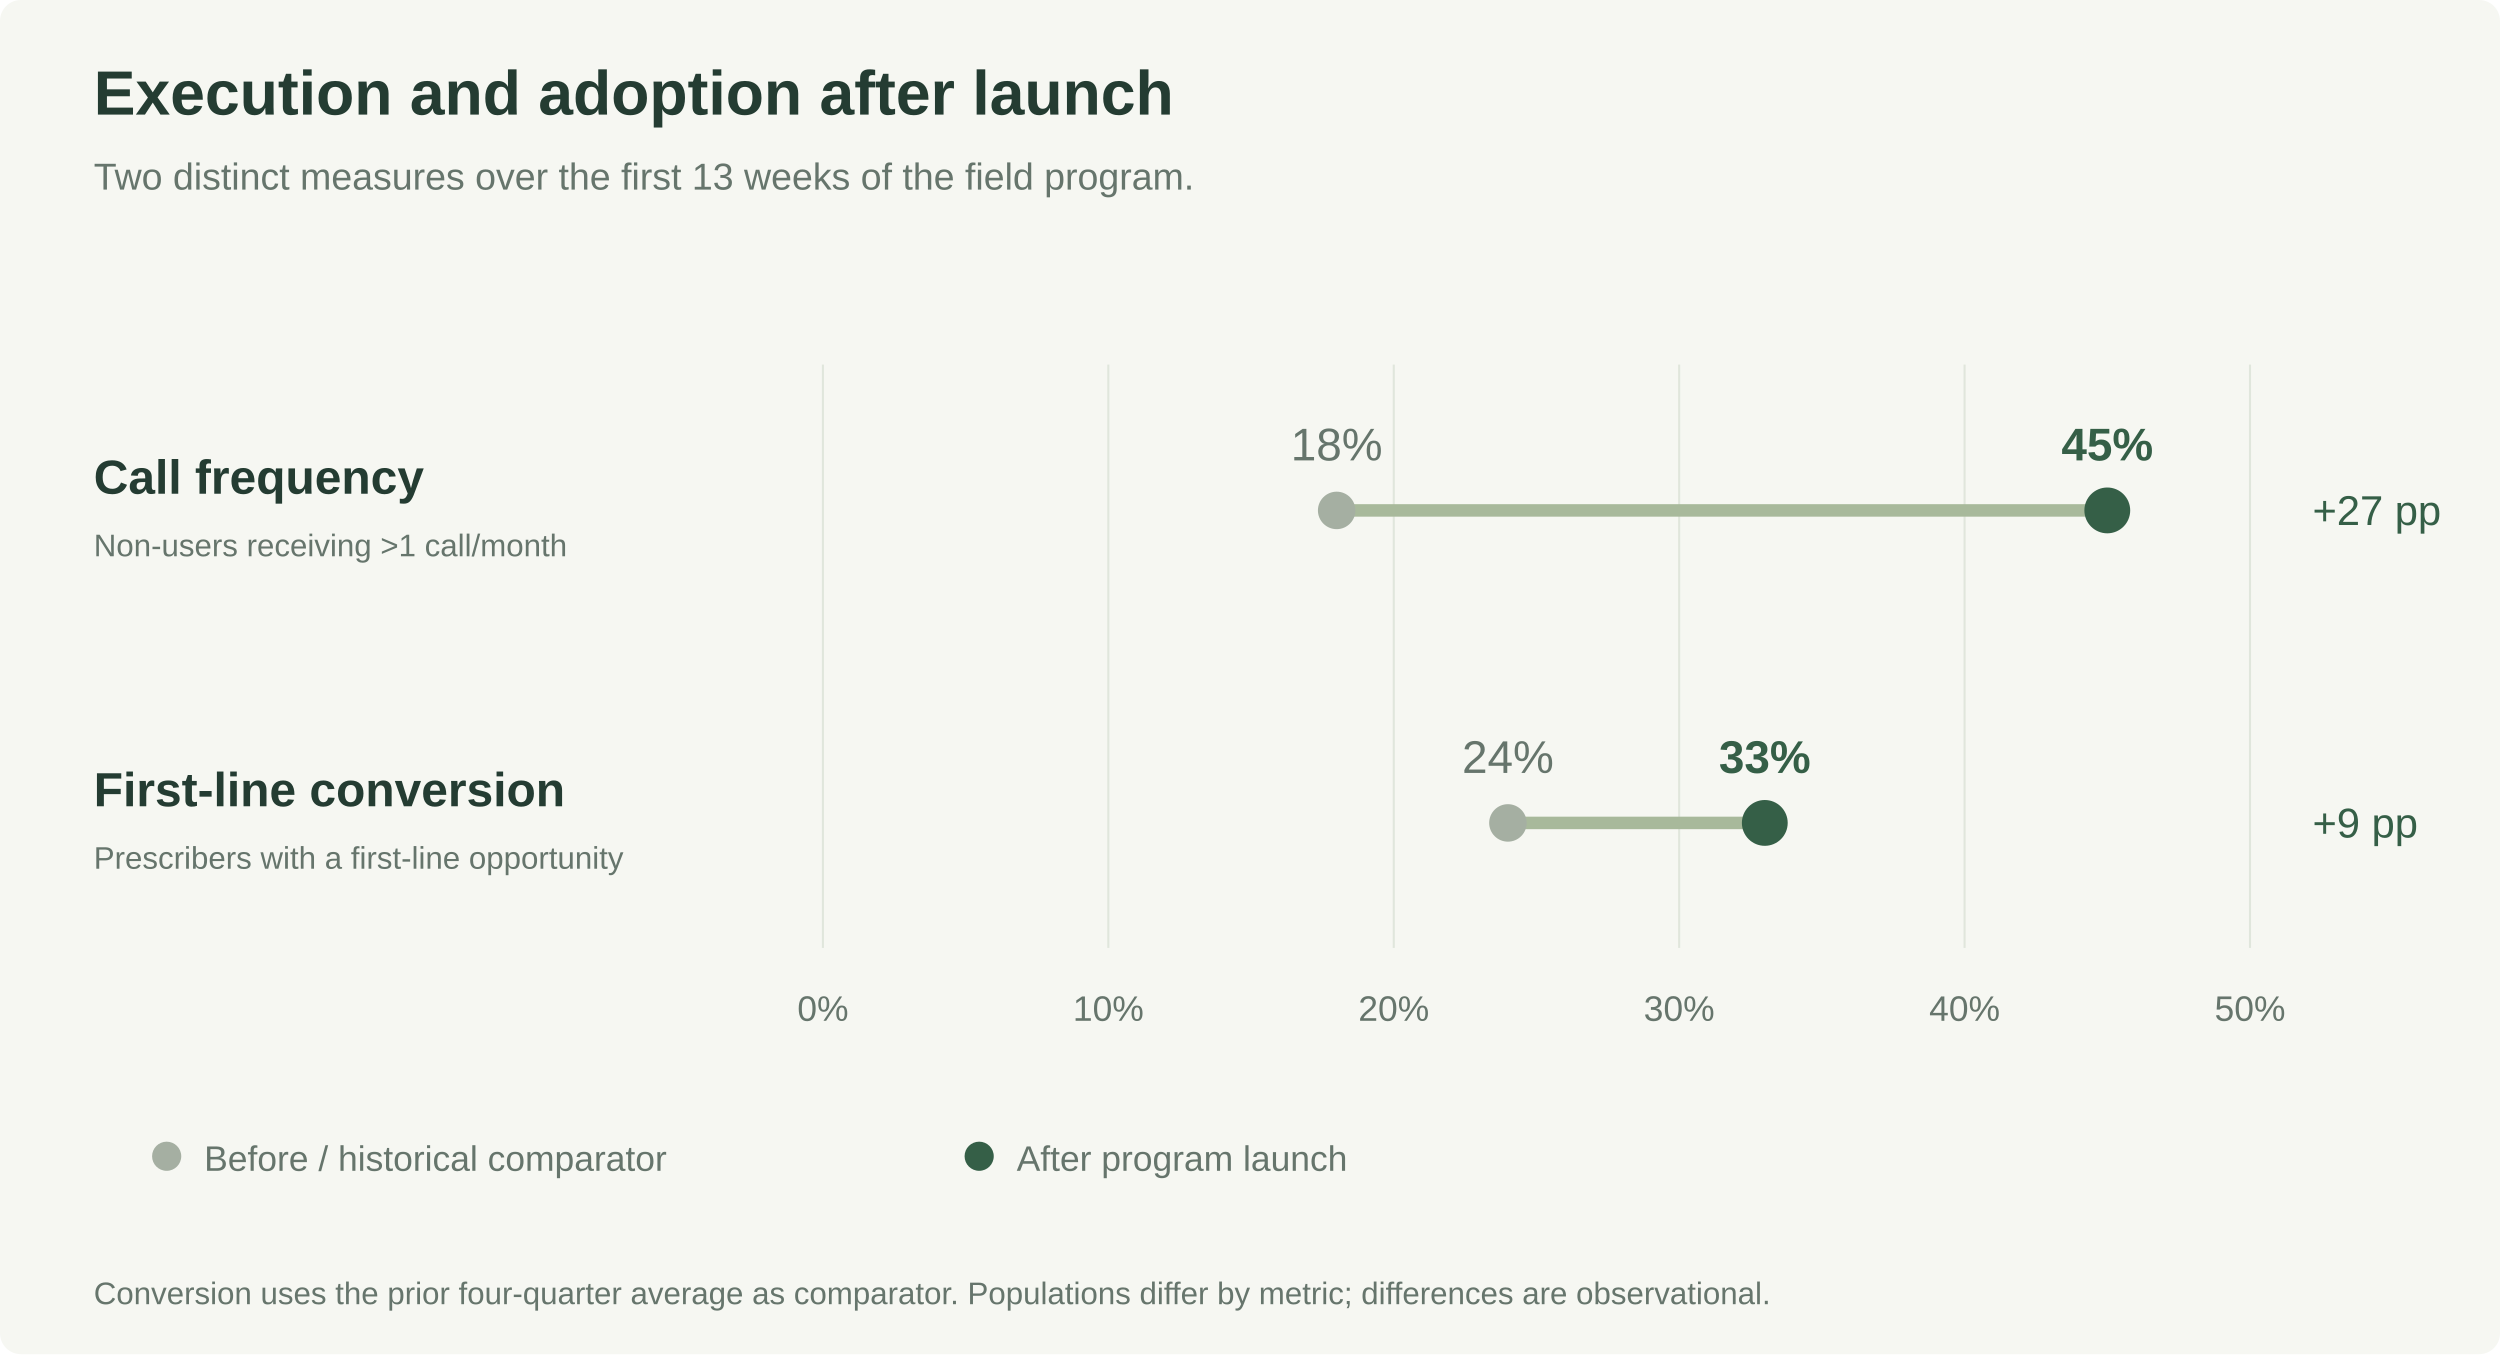
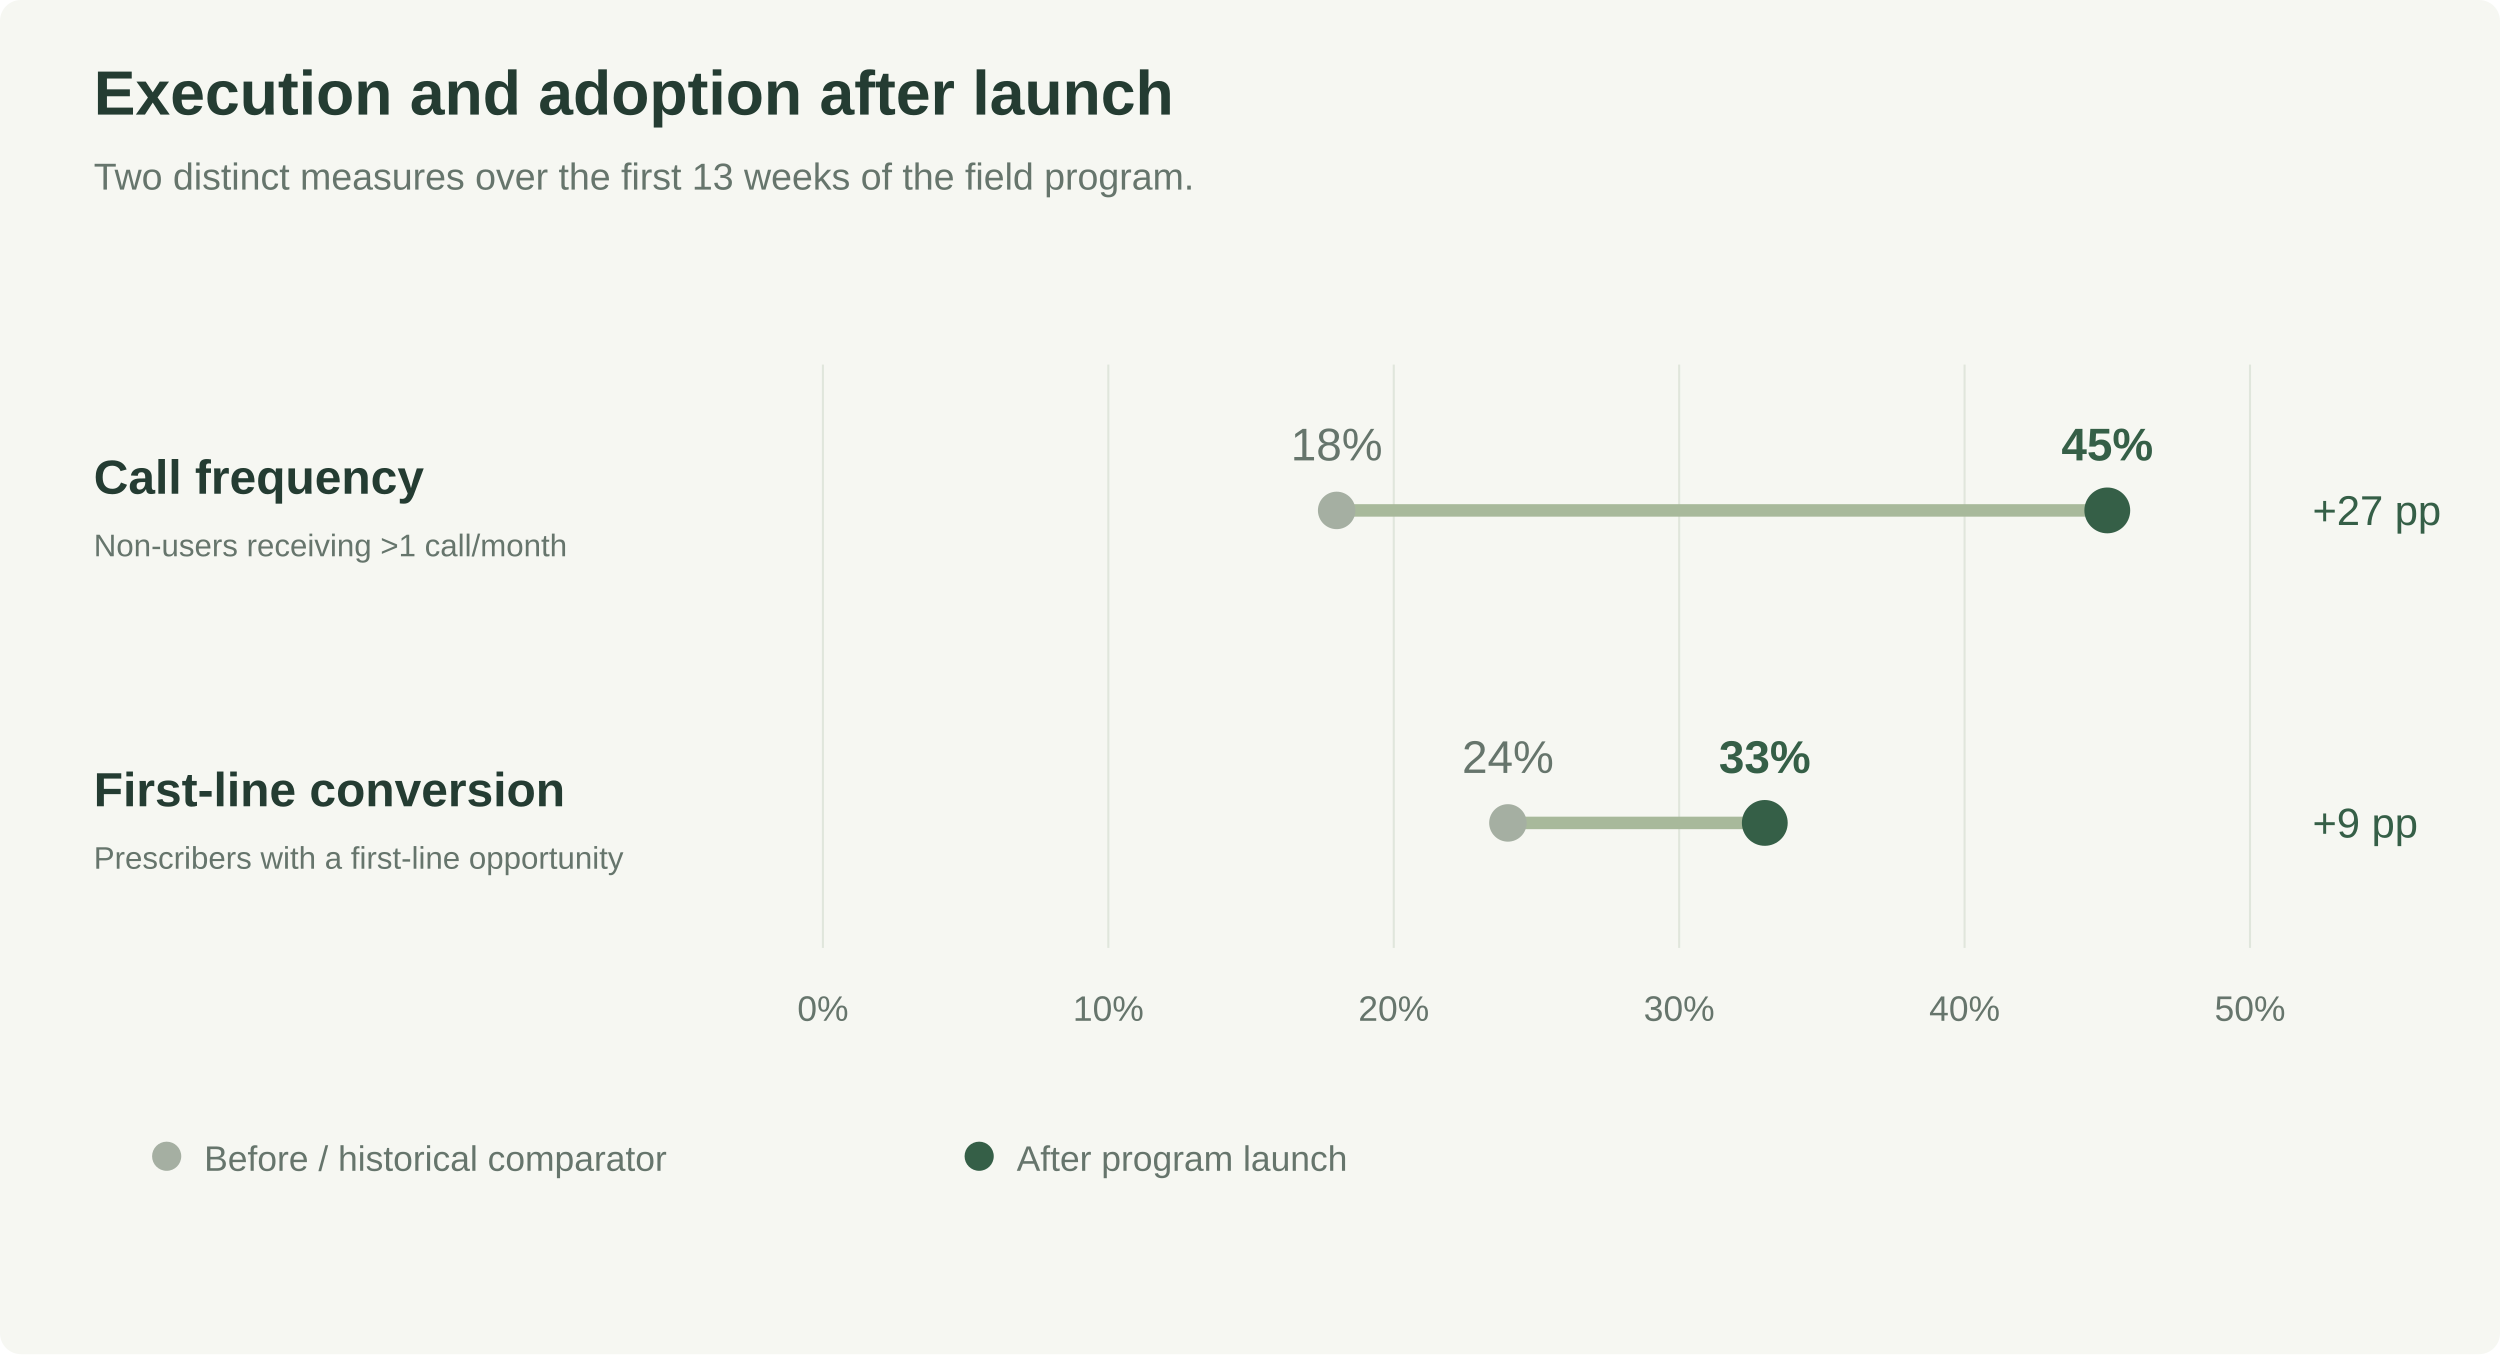
<svg xmlns="http://www.w3.org/2000/svg" viewBox="0 0 1200 650" role="img" aria-labelledby="chart-title chart-desc">
  <rect width="1200" height="650" fill="#f6f7f2" rx="10" />
  <g font-family="Arial,sans-serif">
    <text x="45.00" y="55.00" font-size="30" fill="#243c32" text-anchor="start" font-weight="600">Execution and adoption after launch</text>
    <text x="45.00" y="91.00" font-size="18" fill="#66756c" text-anchor="start" font-weight="400">Two distinct measures over the first 13 weeks of the field program.</text>
    <line x1="395.00" y1="175.00" x2="395.00" y2="455.00" stroke="#e0e6dc" stroke-width="1" />
    <text x="395.00" y="490.00" font-size="17" fill="#66756c" text-anchor="middle" font-weight="400">0%</text>
    <line x1="532.00" y1="175.00" x2="532.00" y2="455.00" stroke="#e0e6dc" stroke-width="1" />
    <text x="532.00" y="490.00" font-size="17" fill="#66756c" text-anchor="middle" font-weight="400">10%</text>
    <line x1="669.00" y1="175.00" x2="669.00" y2="455.00" stroke="#e0e6dc" stroke-width="1" />
    <text x="669.00" y="490.00" font-size="17" fill="#66756c" text-anchor="middle" font-weight="400">20%</text>
    <line x1="806.00" y1="175.00" x2="806.00" y2="455.00" stroke="#e0e6dc" stroke-width="1" />
    <text x="806.00" y="490.00" font-size="17" fill="#66756c" text-anchor="middle" font-weight="400">30%</text>
    <line x1="943.00" y1="175.00" x2="943.00" y2="455.00" stroke="#e0e6dc" stroke-width="1" />
    <text x="943.00" y="490.00" font-size="17" fill="#66756c" text-anchor="middle" font-weight="400">40%</text>
    <line x1="1080.00" y1="175.00" x2="1080.00" y2="455.00" stroke="#e0e6dc" stroke-width="1" />
    <text x="1080.00" y="490.00" font-size="17" fill="#66756c" text-anchor="middle" font-weight="400">50%</text>
    <text x="45.00" y="237.00" font-size="23" fill="#243c32" text-anchor="start" font-weight="600">Call frequency</text>
    <text x="45.00" y="267.00" font-size="15" fill="#66756c" text-anchor="start" font-weight="400">Non-users receiving &gt;1 call/month</text>
    <line x1="641.60" y1="245.00" x2="1011.50" y2="245.00" stroke="#a8b99b" stroke-width="6" />
    <circle cx="641.60" cy="245.00" r="9" fill="#a5afa2" />
    <circle cx="1011.50" cy="245.00" r="11" fill="#355f47" />
    <text x="641.60" y="221.00" font-size="22" fill="#66756c" text-anchor="middle" font-weight="400">18%</text>
    <text x="1011.50" y="221.00" font-size="22" fill="#355f47" text-anchor="middle" font-weight="600">45%</text>
    <text x="1110.00" y="252.00" font-size="20" fill="#355f47" text-anchor="start" font-weight="400">+27 pp</text>
    <text x="45.00" y="387.00" font-size="23" fill="#243c32" text-anchor="start" font-weight="600">First-line conversion</text>
    <text x="45.00" y="417.00" font-size="15" fill="#66756c" text-anchor="start" font-weight="400">Prescribers with a first-line opportunity</text>
    <line x1="723.80" y1="395.00" x2="847.10" y2="395.00" stroke="#a8b99b" stroke-width="6" />
    <circle cx="723.80" cy="395.00" r="9" fill="#a5afa2" />
    <circle cx="847.10" cy="395.00" r="11" fill="#355f47" />
    <text x="723.80" y="371.00" font-size="22" fill="#66756c" text-anchor="middle" font-weight="400">24%</text>
    <text x="847.10" y="371.00" font-size="22" fill="#355f47" text-anchor="middle" font-weight="600">33%</text>
    <text x="1110.00" y="402.00" font-size="20" fill="#355f47" text-anchor="start" font-weight="400">+9 pp</text>
    <circle cx="80.00" cy="555.00" r="7" fill="#a5afa2" />
    <text x="98.00" y="562.00" font-size="17" fill="#66756c" text-anchor="start" font-weight="400">Before / historical comparator</text>
    <circle cx="470.00" cy="555.00" r="7" fill="#355f47" />
    <text x="488.00" y="562.00" font-size="17" fill="#66756c" text-anchor="start" font-weight="400">After program launch</text>
-     <text x="45.00" y="626.00" font-size="15" fill="#66756c" text-anchor="start" font-weight="400">Conversion uses the prior four-quarter average as comparator. Populations differ by metric; differences are observational.</text>
  </g>
</svg>
